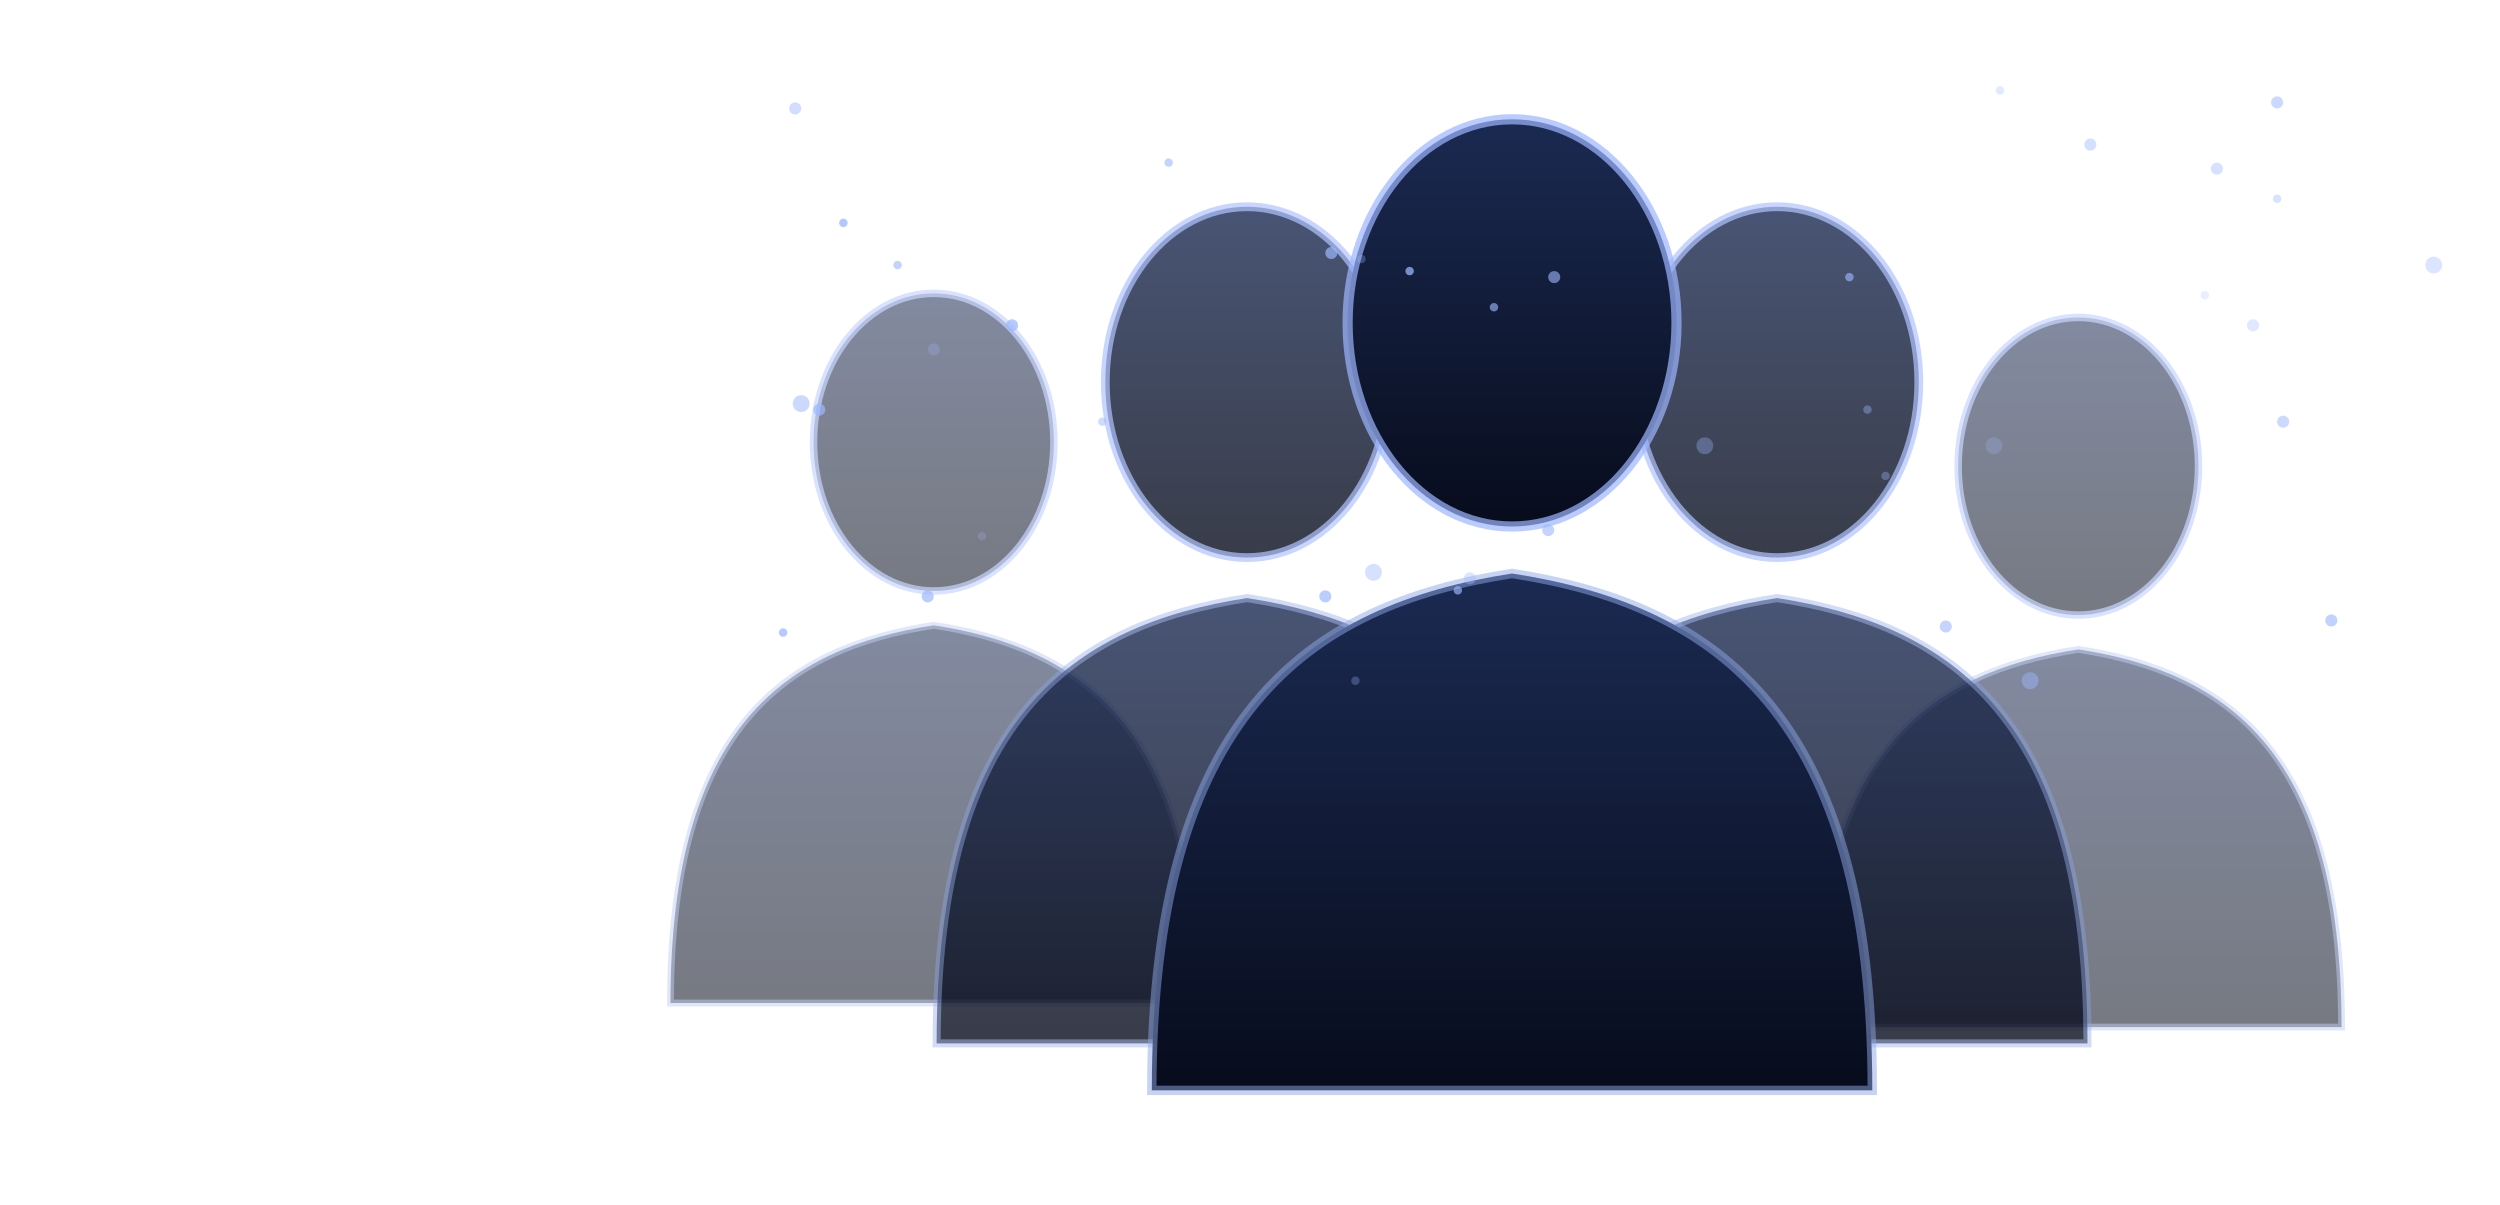
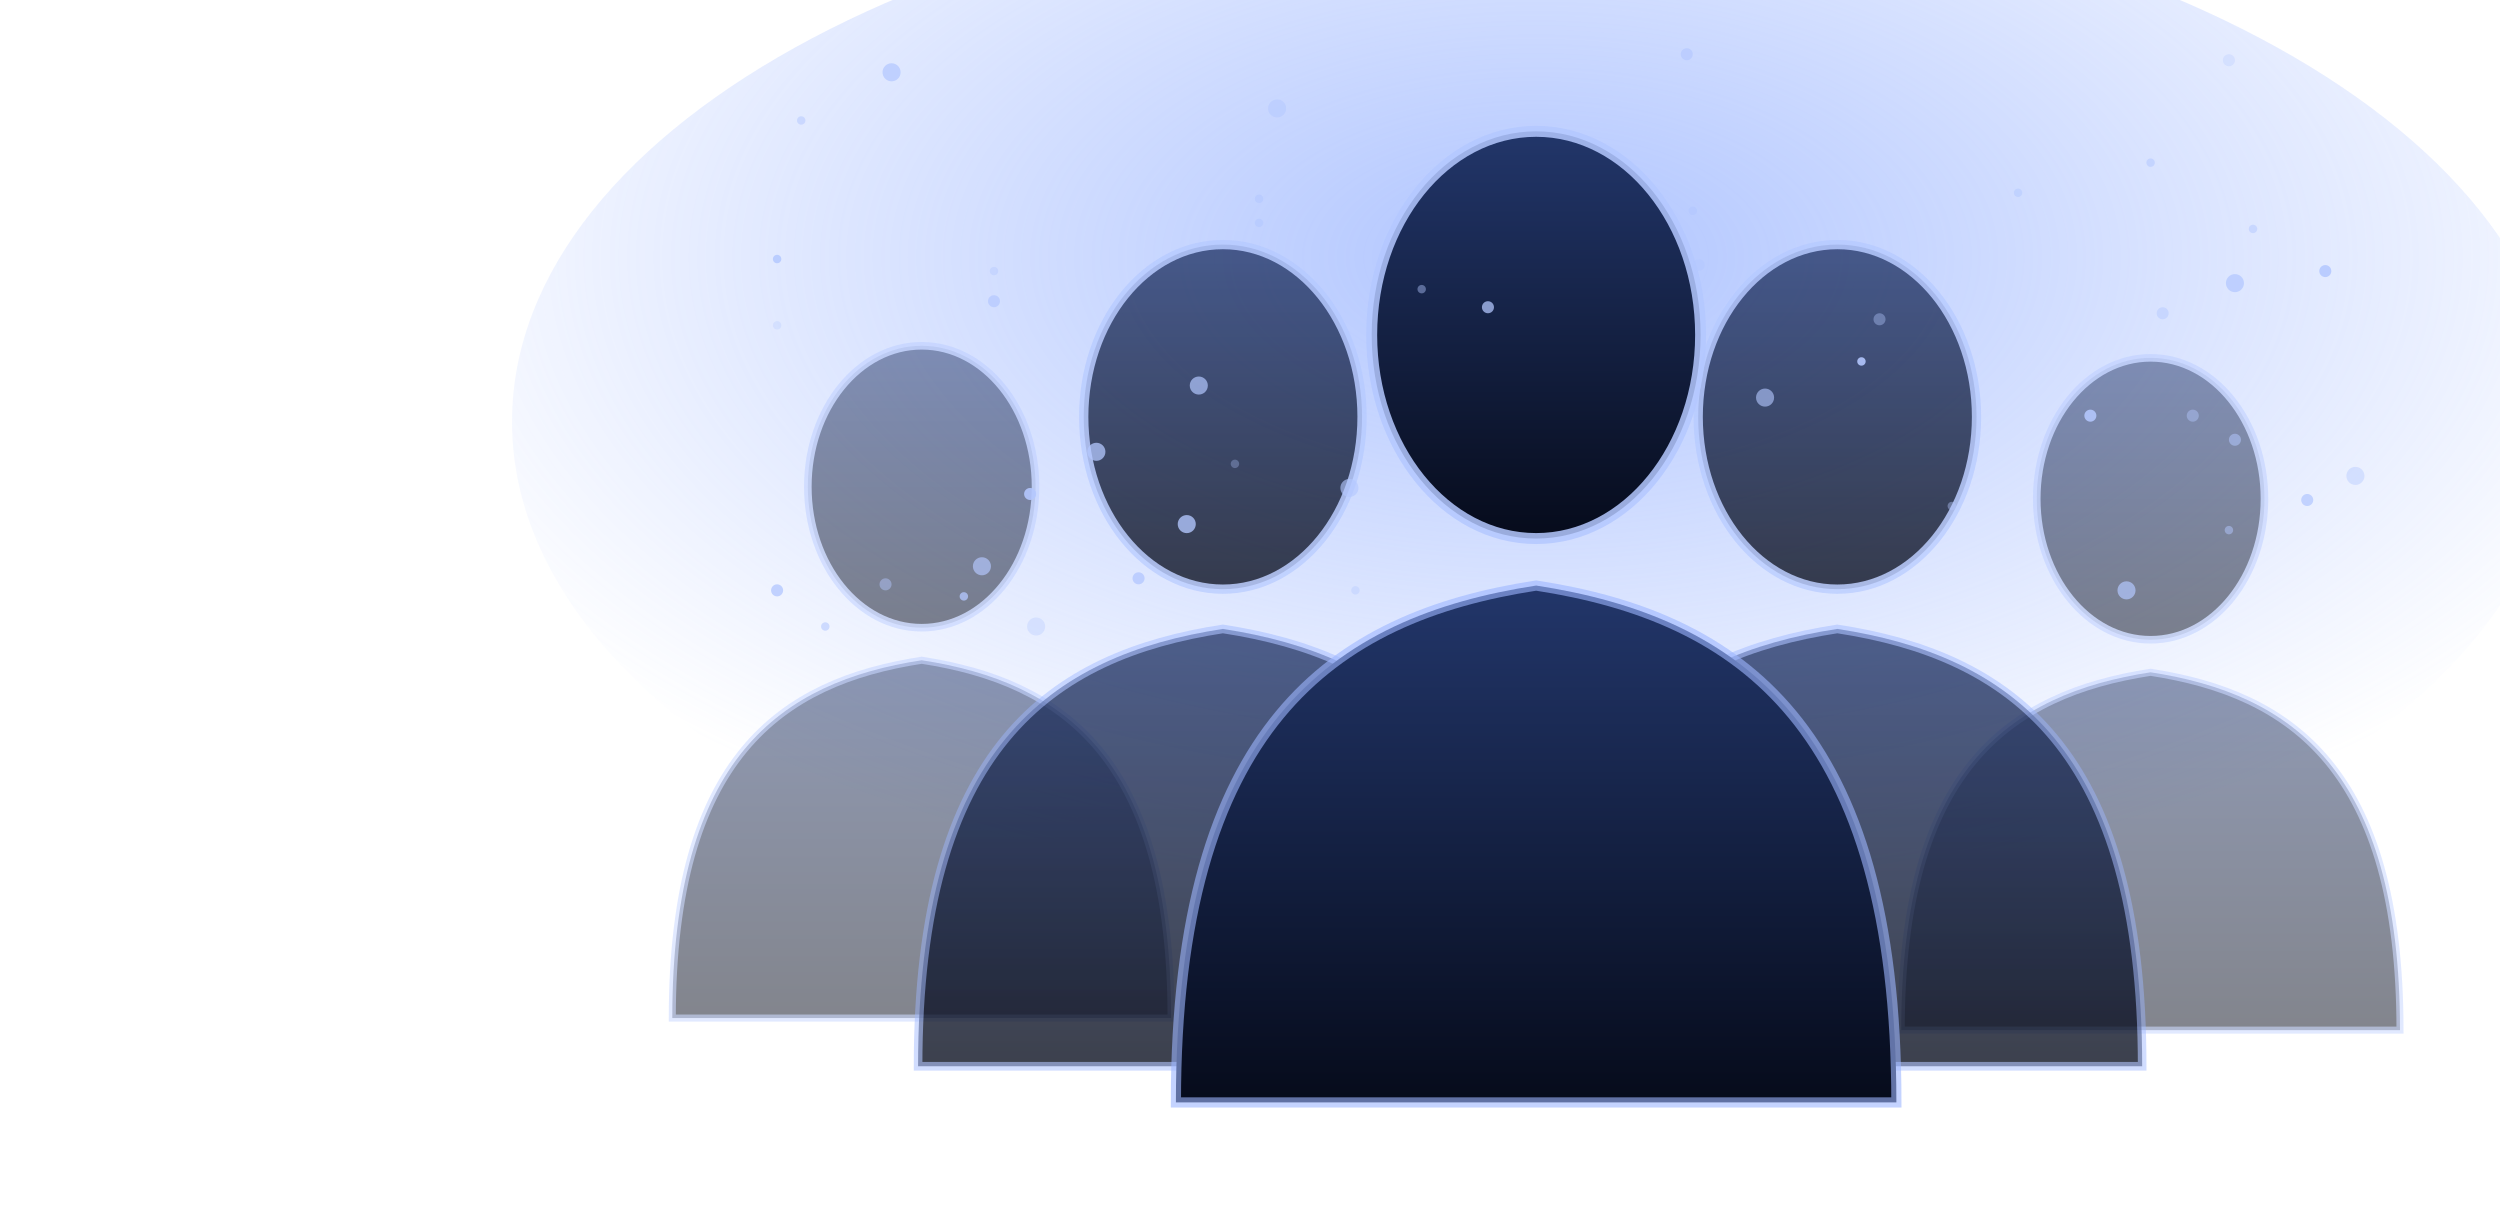
<svg xmlns="http://www.w3.org/2000/svg" viewBox="0 0 415 200" width="415" height="200" fill="none">
  <defs>
    <filter id="g" x="-30%" y="-30%" width="160%" height="160%">
      <feGaussianBlur stdDeviation="2.2" result="b" />
      <feMerge>
        <feMergeNode in="b" />
        <feMergeNode in="SourceGraphic" />
      </feMerge>
    </filter>
    <linearGradient id="sh" x1="0" y1="0" x2="0" y2="1">
-       <stop offset="0" stop-color="#1b2a52" />
-       <stop offset="1" stop-color="#070c1c" />
+       <stop offset="0" stop-color="#22366a" />
+       <stop offset="1" stop-color="#060b1b" />
    </linearGradient>
+     <radialGradient id="bk" cx=".5" cy=".35" r=".6">
+       <stop offset="0" stop-color="#6f95ff" stop-opacity=".55" />
+       <stop offset="1" stop-color="#6f95ff" stop-opacity="0" />
+     </radialGradient>
  </defs>
  <g transform="translate(95 0)">
-     <g opacity="0.55" transform="translate(60 62) scale(0.95)">
-       <path d="M-46 110 C-46 62 -26 48 0 44 C26 48 46 62 46 110 Z" fill="url(#sh)" stroke="#8fa8e8" stroke-opacity=".5" stroke-width="1.2" />
-       <ellipse cx="0" cy="12" rx="21" ry="26" fill="url(#sh)" stroke="#9db6ff" stroke-opacity=".7" stroke-width="1.3" />
+     <ellipse cx="160" cy="70" rx="170" ry="90" fill="url(#bk)" />
+     <g opacity="0.5" transform="translate(58 70) scale(0.9)">
+       <path d="M-46 110 C-46 62 -26 48 0 44 C26 48 46 62 46 110 Z" fill="url(#sh)" stroke="#9db6ff" stroke-opacity=".6" stroke-width="1.3" />
+       <ellipse cx="0" cy="12" rx="21" ry="26" fill="url(#sh)" stroke="#b4c8ff" stroke-opacity=".85" stroke-width="1.4" />
    </g>
-     <g opacity="0.55" transform="translate(250 66) scale(0.95)">
-       <path d="M-46 110 C-46 62 -26 48 0 44 C26 48 46 62 46 110 Z" fill="url(#sh)" stroke="#8fa8e8" stroke-opacity=".5" stroke-width="1.2" />
-       <ellipse cx="0" cy="12" rx="21" ry="26" fill="url(#sh)" stroke="#9db6ff" stroke-opacity=".7" stroke-width="1.3" />
+     <g opacity="0.5" transform="translate(262 72) scale(0.9)">
+       <path d="M-46 110 C-46 62 -26 48 0 44 C26 48 46 62 46 110 Z" fill="url(#sh)" stroke="#9db6ff" stroke-opacity=".6" stroke-width="1.3" />
+       <ellipse cx="0" cy="12" rx="21" ry="26" fill="url(#sh)" stroke="#b4c8ff" stroke-opacity=".85" stroke-width="1.4" />
    </g>
-     <g opacity="0.8" transform="translate(112 50) scale(1.12)">
-       <path d="M-46 110 C-46 62 -26 48 0 44 C26 48 46 62 46 110 Z" fill="url(#sh)" stroke="#8fa8e8" stroke-opacity=".5" stroke-width="1.2" />
-       <ellipse cx="0" cy="12" rx="21" ry="26" fill="url(#sh)" stroke="#9db6ff" stroke-opacity=".7" stroke-width="1.3" />
+     <g opacity="0.78" transform="translate(108 56) scale(1.1)">
+       <path d="M-46 110 C-46 62 -26 48 0 44 C26 48 46 62 46 110 Z" fill="url(#sh)" stroke="#9db6ff" stroke-opacity=".6" stroke-width="1.3" />
+       <ellipse cx="0" cy="12" rx="21" ry="26" fill="url(#sh)" stroke="#b4c8ff" stroke-opacity=".85" stroke-width="1.4" />
    </g>
-     <g opacity="0.8" transform="translate(200 50) scale(1.12)">
-       <path d="M-46 110 C-46 62 -26 48 0 44 C26 48 46 62 46 110 Z" fill="url(#sh)" stroke="#8fa8e8" stroke-opacity=".5" stroke-width="1.2" />
-       <ellipse cx="0" cy="12" rx="21" ry="26" fill="url(#sh)" stroke="#9db6ff" stroke-opacity=".7" stroke-width="1.3" />
+     <g opacity="0.78" transform="translate(210 56) scale(1.1)">
+       <path d="M-46 110 C-46 62 -26 48 0 44 C26 48 46 62 46 110 Z" fill="url(#sh)" stroke="#9db6ff" stroke-opacity=".6" stroke-width="1.3" />
+       <ellipse cx="0" cy="12" rx="21" ry="26" fill="url(#sh)" stroke="#b4c8ff" stroke-opacity=".85" stroke-width="1.4" />
    </g>
-     <g opacity="1" transform="translate(156 38) scale(1.3)">
-       <path d="M-46 110 C-46 62 -26 48 0 44 C26 48 46 62 46 110 Z" fill="url(#sh)" stroke="#8fa8e8" stroke-opacity=".5" stroke-width="1.2" />
-       <ellipse cx="0" cy="12" rx="21" ry="26" fill="url(#sh)" stroke="#9db6ff" stroke-opacity=".7" stroke-width="1.3" />
+     <g opacity="1" transform="translate(160 40) scale(1.3)">
+       <path d="M-46 110 C-46 62 -26 48 0 44 C26 48 46 62 46 110 Z" fill="url(#sh)" stroke="#9db6ff" stroke-opacity=".6" stroke-width="1.3" />
+       <ellipse cx="0" cy="12" rx="21" ry="26" fill="url(#sh)" stroke="#b4c8ff" stroke-opacity=".85" stroke-width="1.4" />
    </g>
-     <circle cx="35" cy="105" r="0.7" fill="#9db8ff" opacity="0.76" />
-     <circle cx="139" cy="45" r="0.7" fill="#9db8ff" opacity="0.72" />
-     <circle cx="283" cy="33" r="0.7" fill="#9db8ff" opacity="0.40" />
-     <circle cx="228" cy="104" r="1" fill="#9db8ff" opacity="0.60" />
-     <circle cx="126" cy="42" r="1" fill="#9db8ff" opacity="0.68" />
-     <circle cx="37" cy="18" r="1" fill="#9db8ff" opacity="0.48" />
-     <circle cx="133" cy="95" r="1.4" fill="#9db8ff" opacity="0.42" />
-     <circle cx="252" cy="24" r="1" fill="#9db8ff" opacity="0.44" />
-     <circle cx="73" cy="54" r="1" fill="#9db8ff" opacity="0.74" />
-     <circle cx="149" cy="96" r="1" fill="#9db8ff" opacity="0.37" />
-     <circle cx="236" cy="74" r="1.4" fill="#9db8ff" opacity="0.24" />
-     <circle cx="131" cy="43" r="0.7" fill="#9db8ff" opacity="0.30" />
-     <circle cx="215" cy="68" r="0.7" fill="#9db8ff" opacity="0.38" />
-     <circle cx="273" cy="28" r="1" fill="#9db8ff" opacity="0.42" />
-     <circle cx="188" cy="74" r="1.4" fill="#9db8ff" opacity="0.33" />
-     <circle cx="292" cy="103" r="1" fill="#9db8ff" opacity="0.63" />
-     <circle cx="212" cy="46" r="0.7" fill="#9db8ff" opacity="0.63" />
-     <circle cx="59" cy="99" r="1" fill="#9db8ff" opacity="0.70" />
-     <circle cx="242" cy="113" r="1.4" fill="#9db8ff" opacity="0.45" />
-     <circle cx="38" cy="67" r="1.4" fill="#9db8ff" opacity="0.53" />
-     <circle cx="163" cy="46" r="1" fill="#9db8ff" opacity="0.60" />
-     <circle cx="130" cy="113" r="0.7" fill="#9db8ff" opacity="0.29" />
-     <circle cx="283" cy="17" r="1" fill="#9db8ff" opacity="0.54" />
-     <circle cx="45" cy="37" r="0.7" fill="#9db8ff" opacity="0.79" />
-     <circle cx="218" cy="79" r="0.7" fill="#9db8ff" opacity="0.35" />
-     <circle cx="68" cy="89" r="0.7" fill="#9db8ff" opacity="0.23" />
-     <circle cx="54" cy="44" r="0.7" fill="#9db8ff" opacity="0.62" />
-     <circle cx="309" cy="44" r="1.4" fill="#9db8ff" opacity="0.36" />
-     <circle cx="60" cy="58" r="1" fill="#9db8ff" opacity="0.24" />
-     <circle cx="125" cy="99" r="1" fill="#9db8ff" opacity="0.71" />
-     <circle cx="271" cy="49" r="0.7" fill="#9db8ff" opacity="0.22" />
-     <circle cx="279" cy="54" r="1" fill="#9db8ff" opacity="0.33" />
-     <circle cx="88" cy="70" r="0.7" fill="#9db8ff" opacity="0.50" />
-     <circle cx="41" cy="68" r="1" fill="#9db8ff" opacity="0.69" />
-     <circle cx="153" cy="51" r="0.7" fill="#9db8ff" opacity="0.62" />
-     <circle cx="284" cy="70" r="1" fill="#9db8ff" opacity="0.53" />
-     <circle cx="99" cy="27" r="0.7" fill="#9db8ff" opacity="0.60" />
-     <circle cx="147" cy="98" r="0.7" fill="#9db8ff" opacity="0.65" />
-     <circle cx="237" cy="15" r="0.7" fill="#9db8ff" opacity="0.30" />
-     <circle cx="162" cy="88" r="1" fill="#9db8ff" opacity="0.60" />
+     <circle cx="187" cy="44" r="1" fill="#b4c8ff" opacity="0.50" />
+     <circle cx="53" cy="12" r="1.5" fill="#b4c8ff" opacity="0.75" />
+     <circle cx="65" cy="99" r="0.7" fill="#b4c8ff" opacity="0.76" />
+     <circle cx="94" cy="96" r="1" fill="#b4c8ff" opacity="0.79" />
+     <circle cx="77" cy="104" r="1.5" fill="#b4c8ff" opacity="0.35" />
+     <circle cx="276" cy="73" r="1" fill="#b4c8ff" opacity="0.53" />
+     <circle cx="279" cy="38" r="0.7" fill="#b4c8ff" opacity="0.52" />
+     <circle cx="275" cy="10" r="1" fill="#b4c8ff" opacity="0.31" />
+     <circle cx="129" cy="81" r="1.5" fill="#b4c8ff" opacity="0.63" />
+     <circle cx="76" cy="82" r="1" fill="#b4c8ff" opacity="0.88" />
+     <circle cx="269" cy="69" r="1" fill="#b4c8ff" opacity="0.44" />
+     <circle cx="198" cy="66" r="1.5" fill="#b4c8ff" opacity="0.61" />
+     <circle cx="141" cy="48" r="0.7" fill="#b4c8ff" opacity="0.43" />
+     <circle cx="185" cy="9" r="1" fill="#b4c8ff" opacity="0.67" />
+     <circle cx="114" cy="33" r="0.7" fill="#b4c8ff" opacity="0.66" />
+     <circle cx="291" cy="45" r="1" fill="#b4c8ff" opacity="0.87" />
+     <circle cx="70" cy="45" r="0.7" fill="#b4c8ff" opacity="0.43" />
+     <circle cx="240" cy="32" r="0.7" fill="#b4c8ff" opacity="0.53" />
+     <circle cx="296" cy="79" r="1.5" fill="#b4c8ff" opacity="0.44" />
+     <circle cx="114" cy="37" r="0.7" fill="#b4c8ff" opacity="0.64" />
+     <circle cx="34" cy="43" r="0.7" fill="#b4c8ff" opacity="0.86" />
+     <circle cx="276" cy="47" r="1.5" fill="#b4c8ff" opacity="0.76" />
+     <circle cx="252" cy="69" r="1" fill="#b4c8ff" opacity="0.87" />
+     <circle cx="34" cy="54" r="0.7" fill="#b4c8ff" opacity="0.31" />
+     <circle cx="186" cy="35" r="0.7" fill="#b4c8ff" opacity="0.79" />
+     <circle cx="275" cy="88" r="0.7" fill="#b4c8ff" opacity="0.49" />
+     <circle cx="229" cy="84" r="0.7" fill="#b4c8ff" opacity="0.42" />
+     <circle cx="152" cy="51" r="1" fill="#b4c8ff" opacity="0.73" />
+     <circle cx="130" cy="98" r="0.7" fill="#b4c8ff" opacity="0.39" />
+     <circle cx="217" cy="53" r="1" fill="#b4c8ff" opacity="0.39" />
+     <circle cx="117" cy="18" r="1.5" fill="#b4c8ff" opacity="0.55" />
+     <circle cx="68" cy="94" r="1.5" fill="#b4c8ff" opacity="0.67" />
+     <circle cx="110" cy="77" r="0.7" fill="#b4c8ff" opacity="0.31" />
+     <circle cx="34" cy="98" r="1" fill="#b4c8ff" opacity="0.79" />
+     <circle cx="258" cy="98" r="1.5" fill="#b4c8ff" opacity="0.69" />
+     <circle cx="264" cy="52" r="1" fill="#b4c8ff" opacity="0.48" />
+     <circle cx="262" cy="27" r="0.7" fill="#b4c8ff" opacity="0.56" />
+     <circle cx="52" cy="97" r="1" fill="#b4c8ff" opacity="0.46" />
+     <circle cx="288" cy="83" r="1" fill="#b4c8ff" opacity="0.75" />
+     <circle cx="42" cy="104" r="0.7" fill="#b4c8ff" opacity="0.59" />
+     <circle cx="104" cy="64" r="1.5" fill="#b4c8ff" opacity="0.69" />
+     <circle cx="38" cy="20" r="0.7" fill="#b4c8ff" opacity="0.52" />
+     <circle cx="87" cy="75" r="1.5" fill="#b4c8ff" opacity="0.75" />
+     <circle cx="214" cy="60" r="0.7" fill="#b4c8ff" opacity="0.88" />
+     <circle cx="102" cy="87" r="1.5" fill="#b4c8ff" opacity="0.78" />
+     <circle cx="70" cy="50" r="1" fill="#b4c8ff" opacity="0.70" />
  </g>
</svg>
